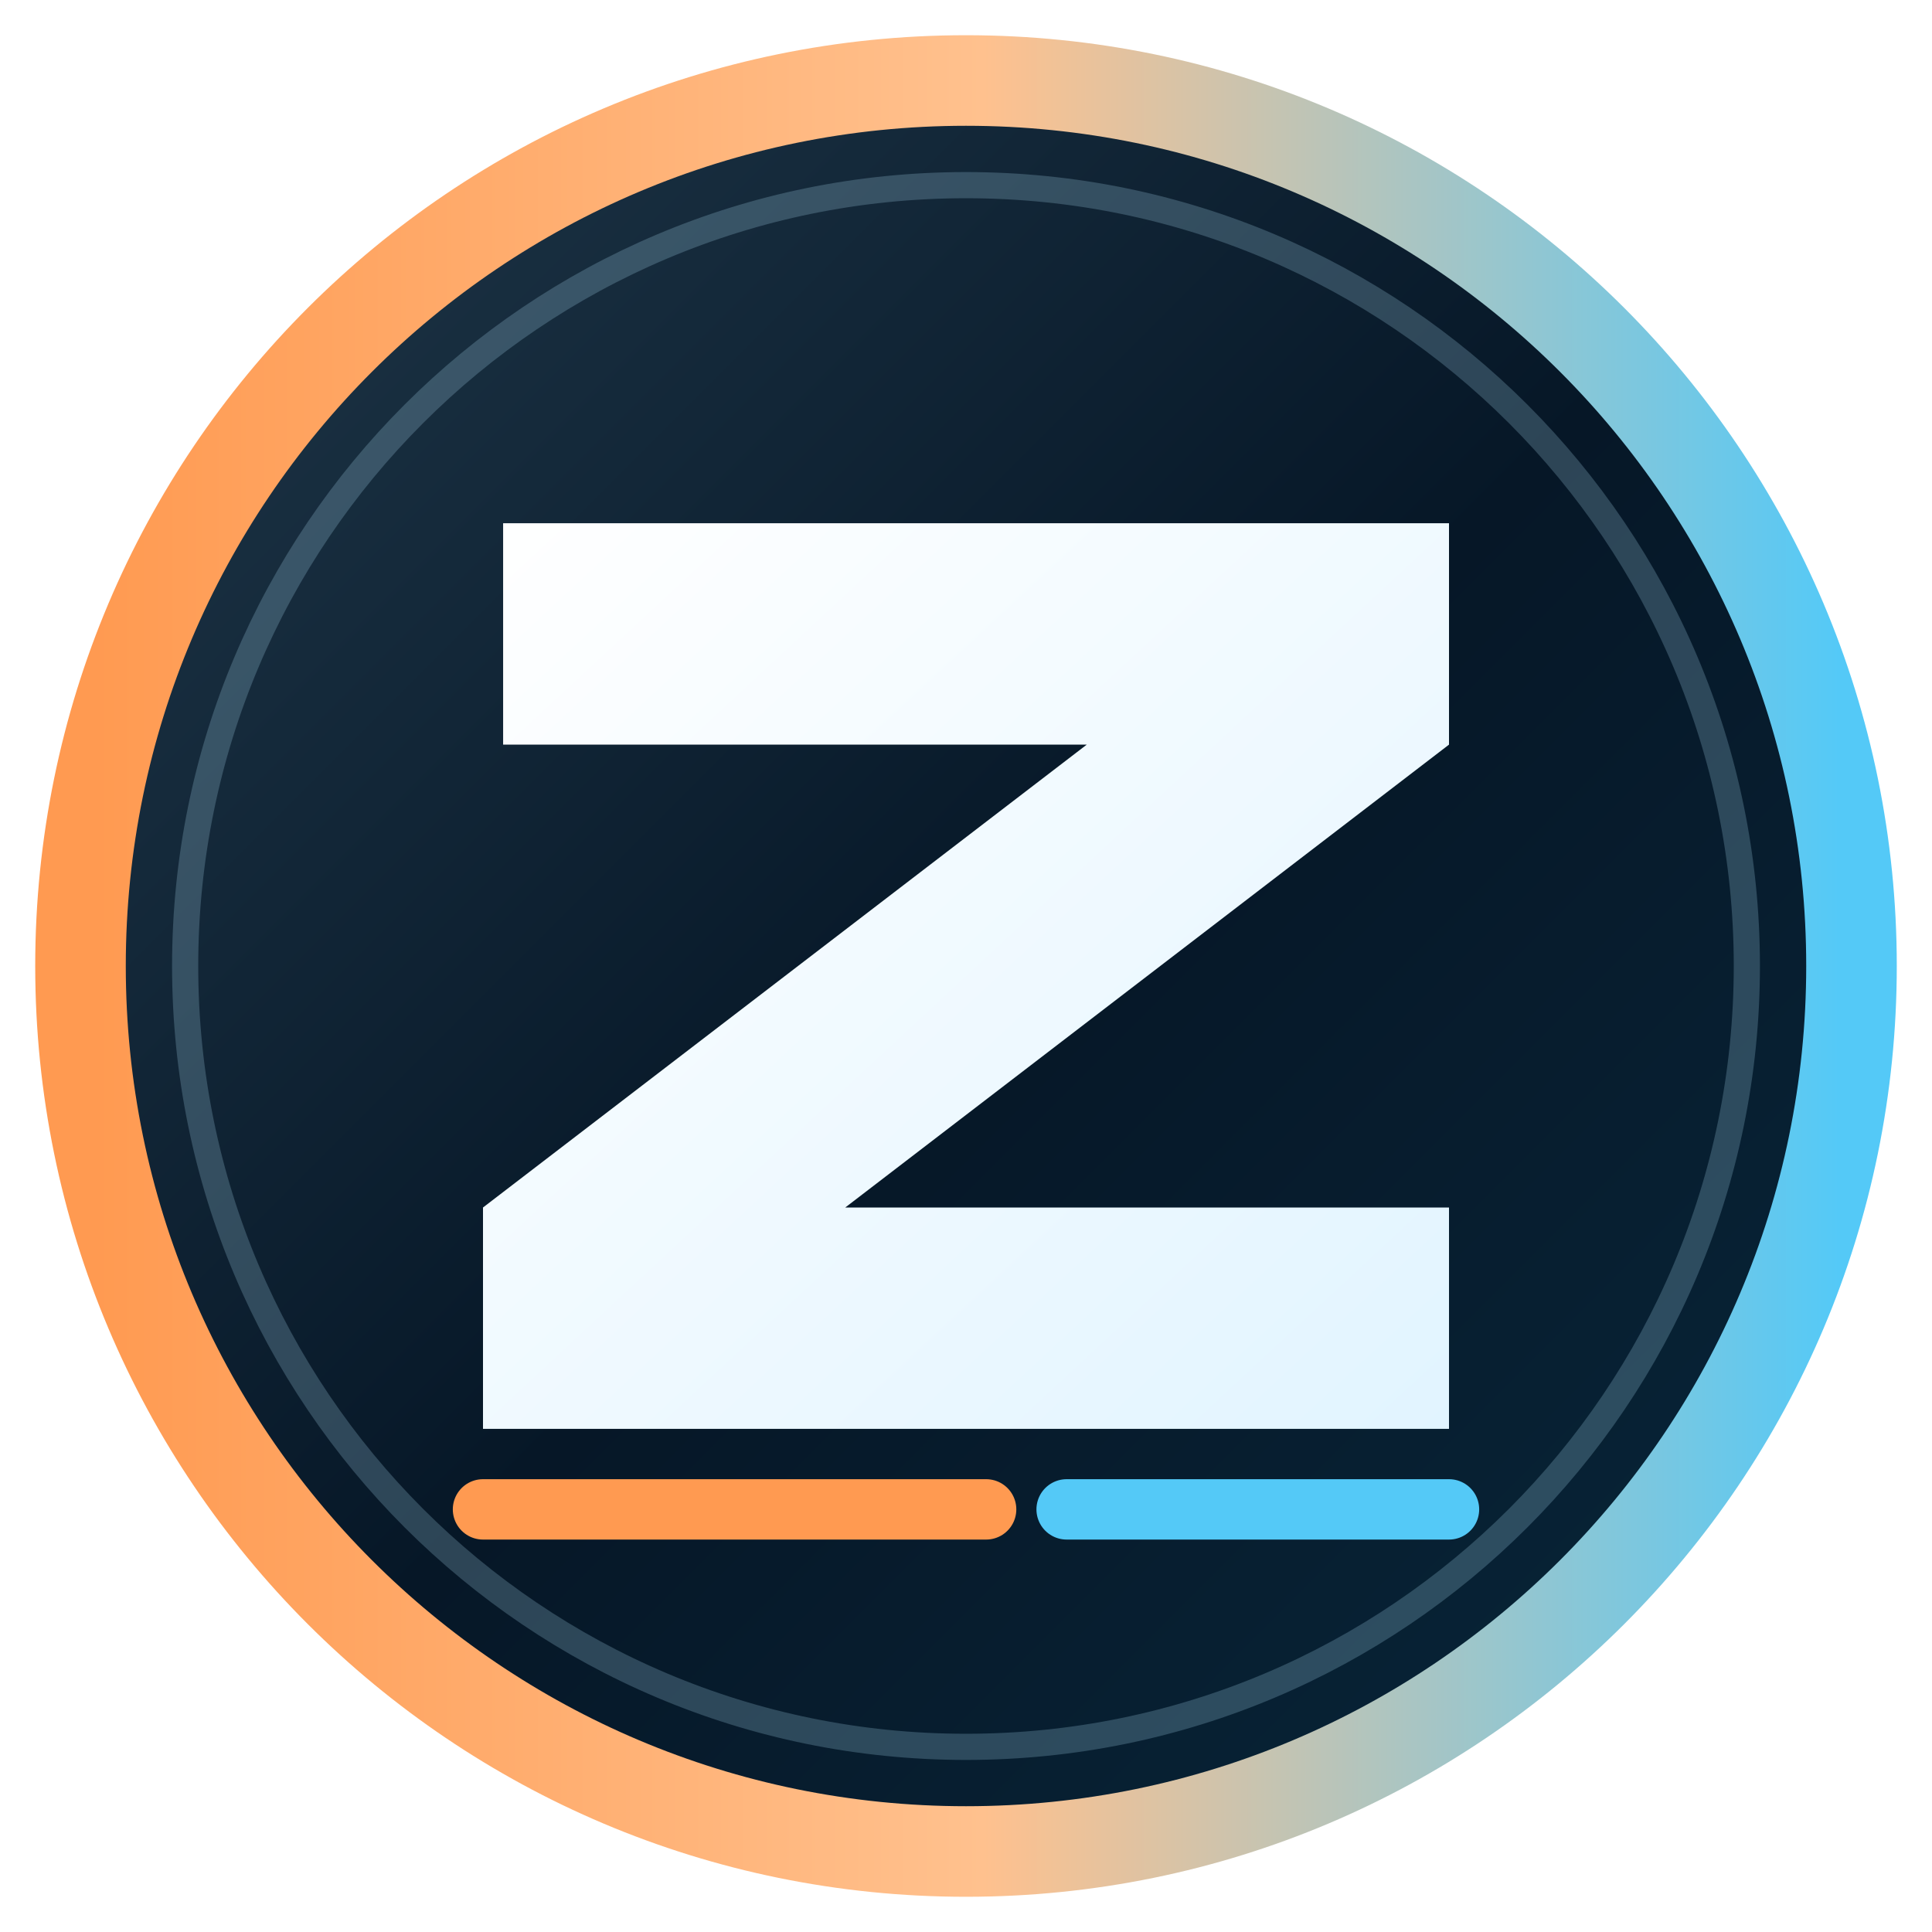
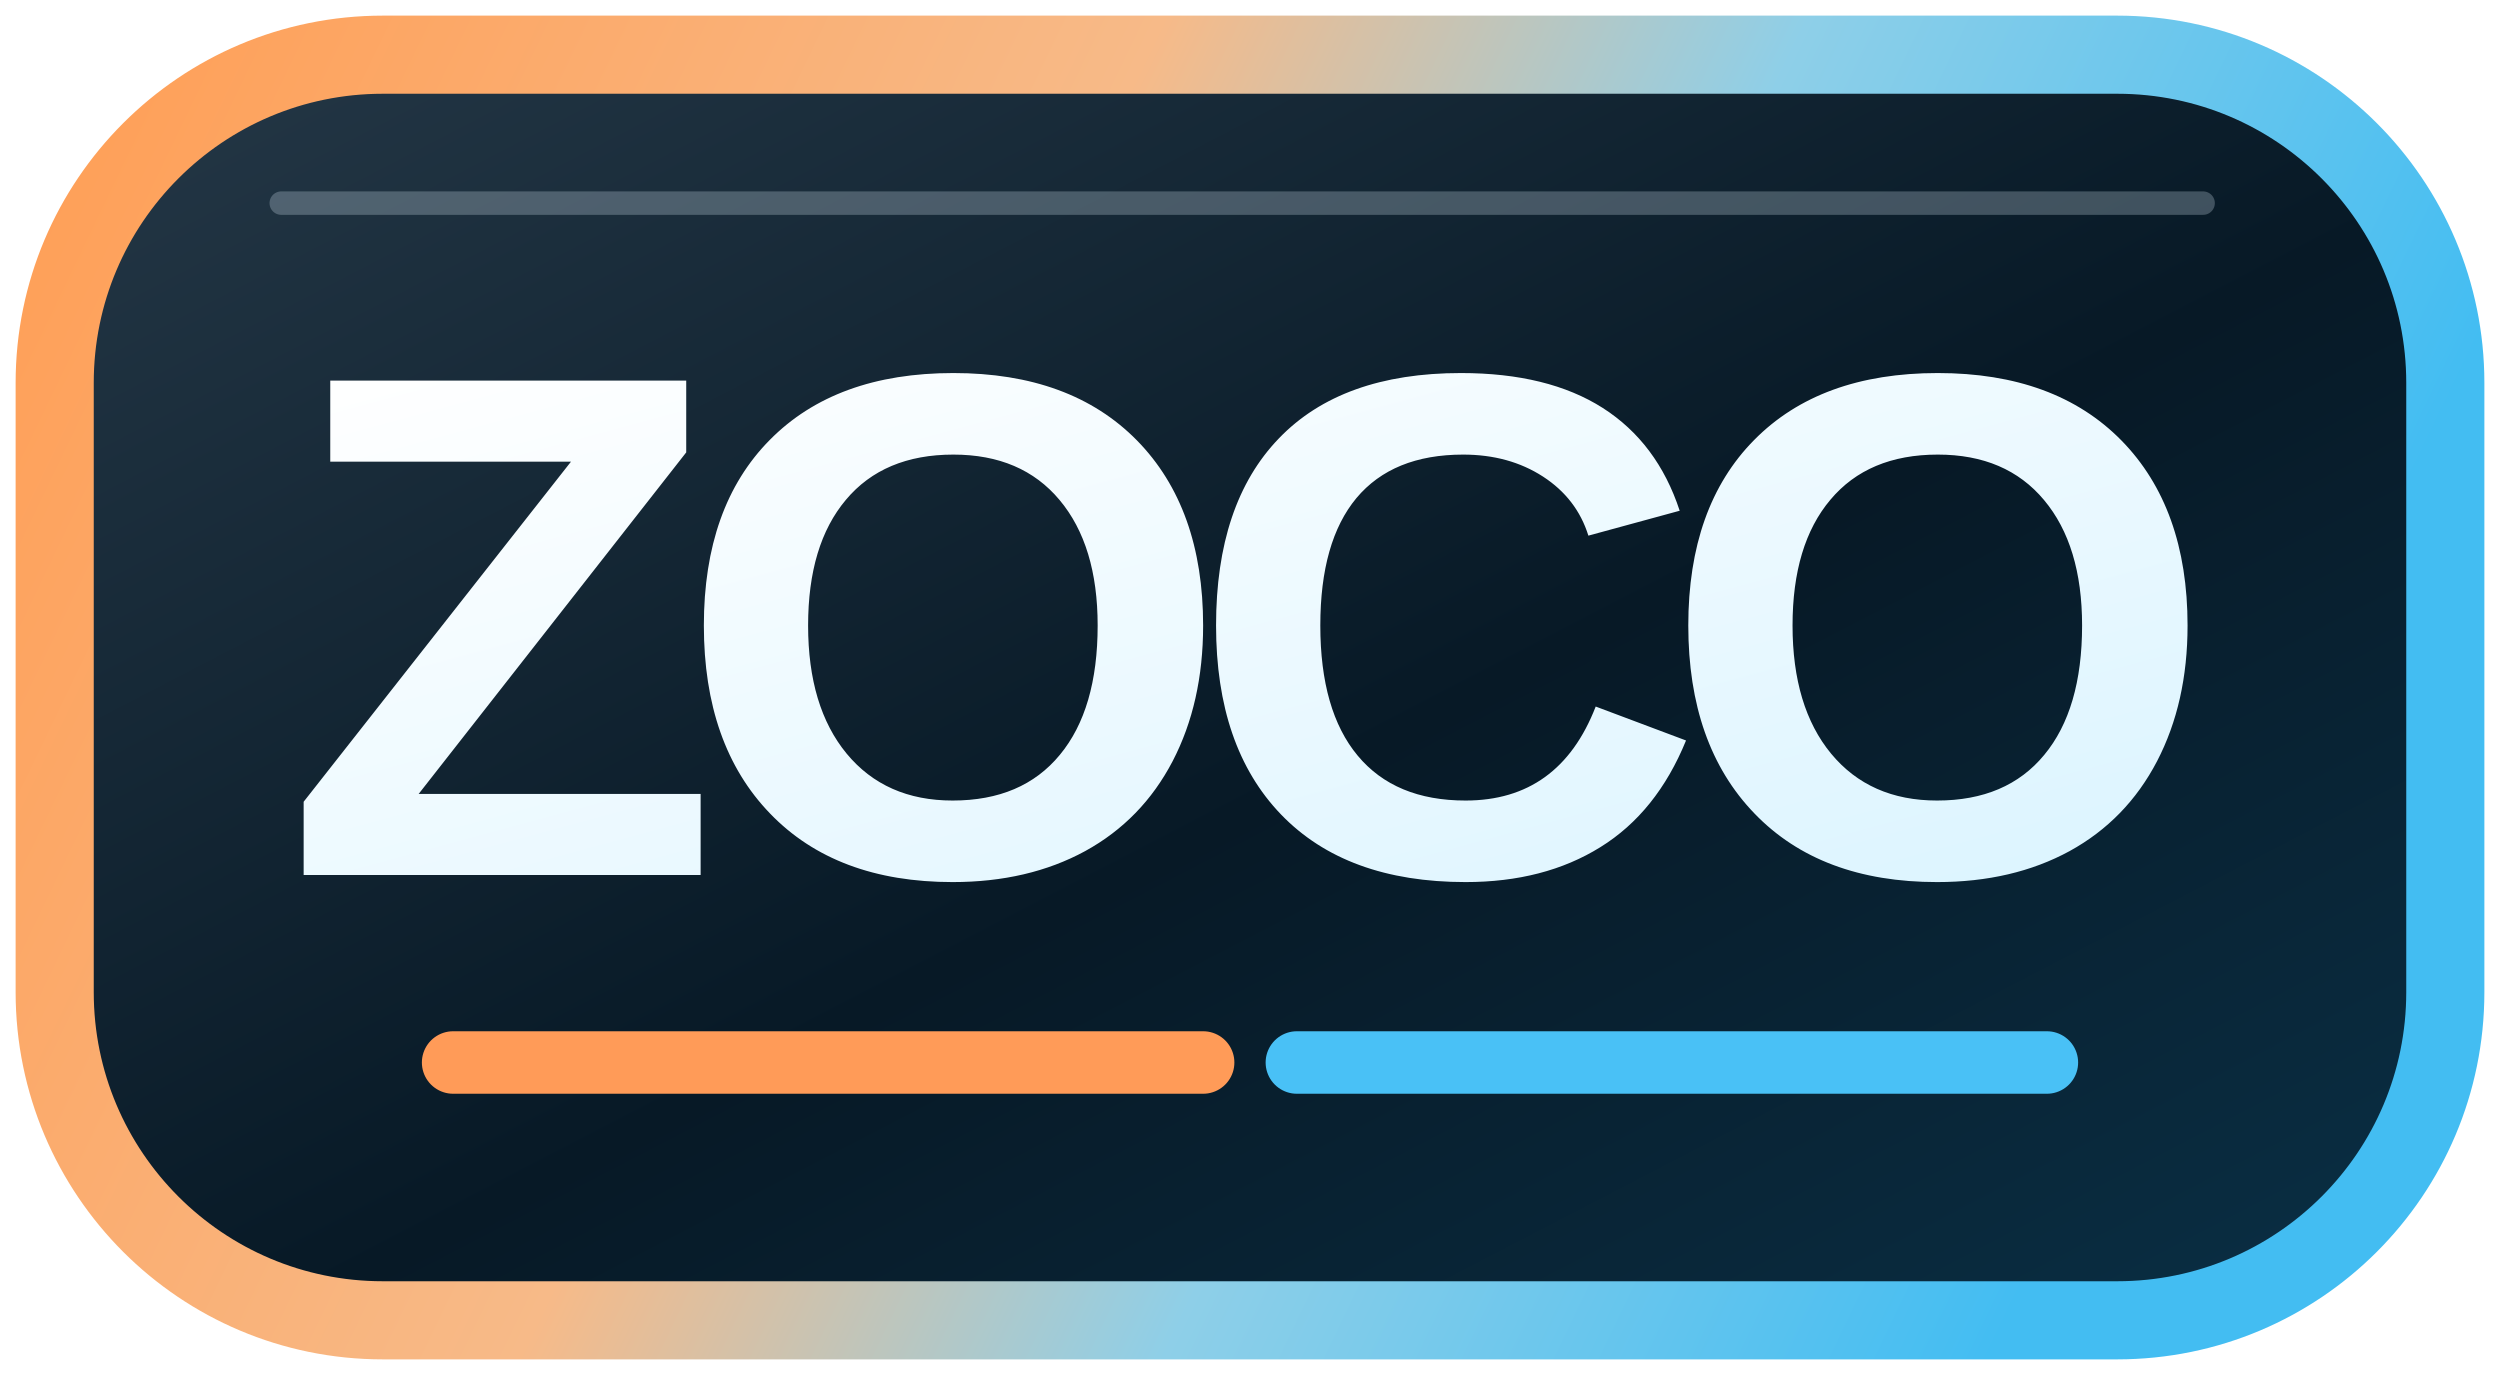
- <svg xmlns="http://www.w3.org/2000/svg" viewBox="0 0 96 96" role="img" aria-label="ZoCo Z monogram">
+ <svg xmlns="http://www.w3.org/2000/svg" viewBox="0 0 160 88" role="img" aria-label="ZOCO wordmark">
  <defs>
-     <linearGradient id="rim" x1="0" y1="0" x2="1" y2="0">
-       <stop offset="0" stop-color="#FF9A51" />
-       <stop offset="0.51" stop-color="#FFC18E" />
-       <stop offset="1" stop-color="#54C9F7" />
+     <linearGradient id="edge" x1="0" y1="0" x2="1" y2=".25">
+       <stop offset="0" stop-color="#FF9E55" />
+       <stop offset=".43" stop-color="#F7BA88" />
+       <stop offset=".68" stop-color="#8ECFE8" />
+       <stop offset="1" stop-color="#43BDF2" />
    </linearGradient>
-     <linearGradient id="surface" x1="0" y1="0" x2="1" y2="1">
-       <stop offset="0" stop-color="#20384A" />
-       <stop offset="0.52" stop-color="#061727" />
-       <stop offset="1" stop-color="#08273B" />
+     <linearGradient id="glass" x1="0" y1="0" x2="1" y2="1">
+       <stop offset="0" stop-color="#253847" />
+       <stop offset=".55" stop-color="#071926" />
+       <stop offset="1" stop-color="#0A3046" />
    </linearGradient>
-     <linearGradient id="letter" x1="0" y1="0" x2="1" y2="1">
+     <linearGradient id="letters" x1="0" y1="0" x2="1" y2="1">
      <stop offset="0" stop-color="#FFFFFF" />
-       <stop offset="1" stop-color="#E1F4FF" />
+       <stop offset="1" stop-color="#DBF4FF" />
    </linearGradient>
  </defs>
-   <circle cx="48" cy="48" r="44" fill="url(#surface)" stroke="url(#rim)" stroke-width="4.5" />
-   <circle cx="48" cy="48" r="38.8" fill="none" stroke="#B8EAFE" stroke-opacity=".22" stroke-width="1.3" />
-   <path d="M25 26H72V37L42 60H72V71H24V60L54 37H25Z" fill="url(#letter)" />
-   <path d="M24 75H49" stroke="#FF9A51" stroke-width="3" stroke-linecap="round" />
-   <path d="M53 75H72" stroke="#54C9F7" stroke-width="3" stroke-linecap="round" />
+   <rect x="3.5" y="3.5" width="153" height="81" rx="21" fill="url(#glass)" stroke="url(#edge)" stroke-width="5" />
+   <path d="M18 13H141" stroke="#E4F6FF" stroke-opacity=".25" stroke-width="1.5" stroke-linecap="round" />
+   <text x="80" y="56" text-anchor="middle" font-family="Arial Black, Arial, Helvetica, sans-serif" font-size="46" font-weight="900" letter-spacing="-3" fill="url(#letters)">ZOCO</text>
+   <path d="M29 68H77" stroke="#FF9B58" stroke-width="4" stroke-linecap="round" />
+   <path d="M83 68H131" stroke="#49C1F6" stroke-width="4" stroke-linecap="round" />
</svg>
